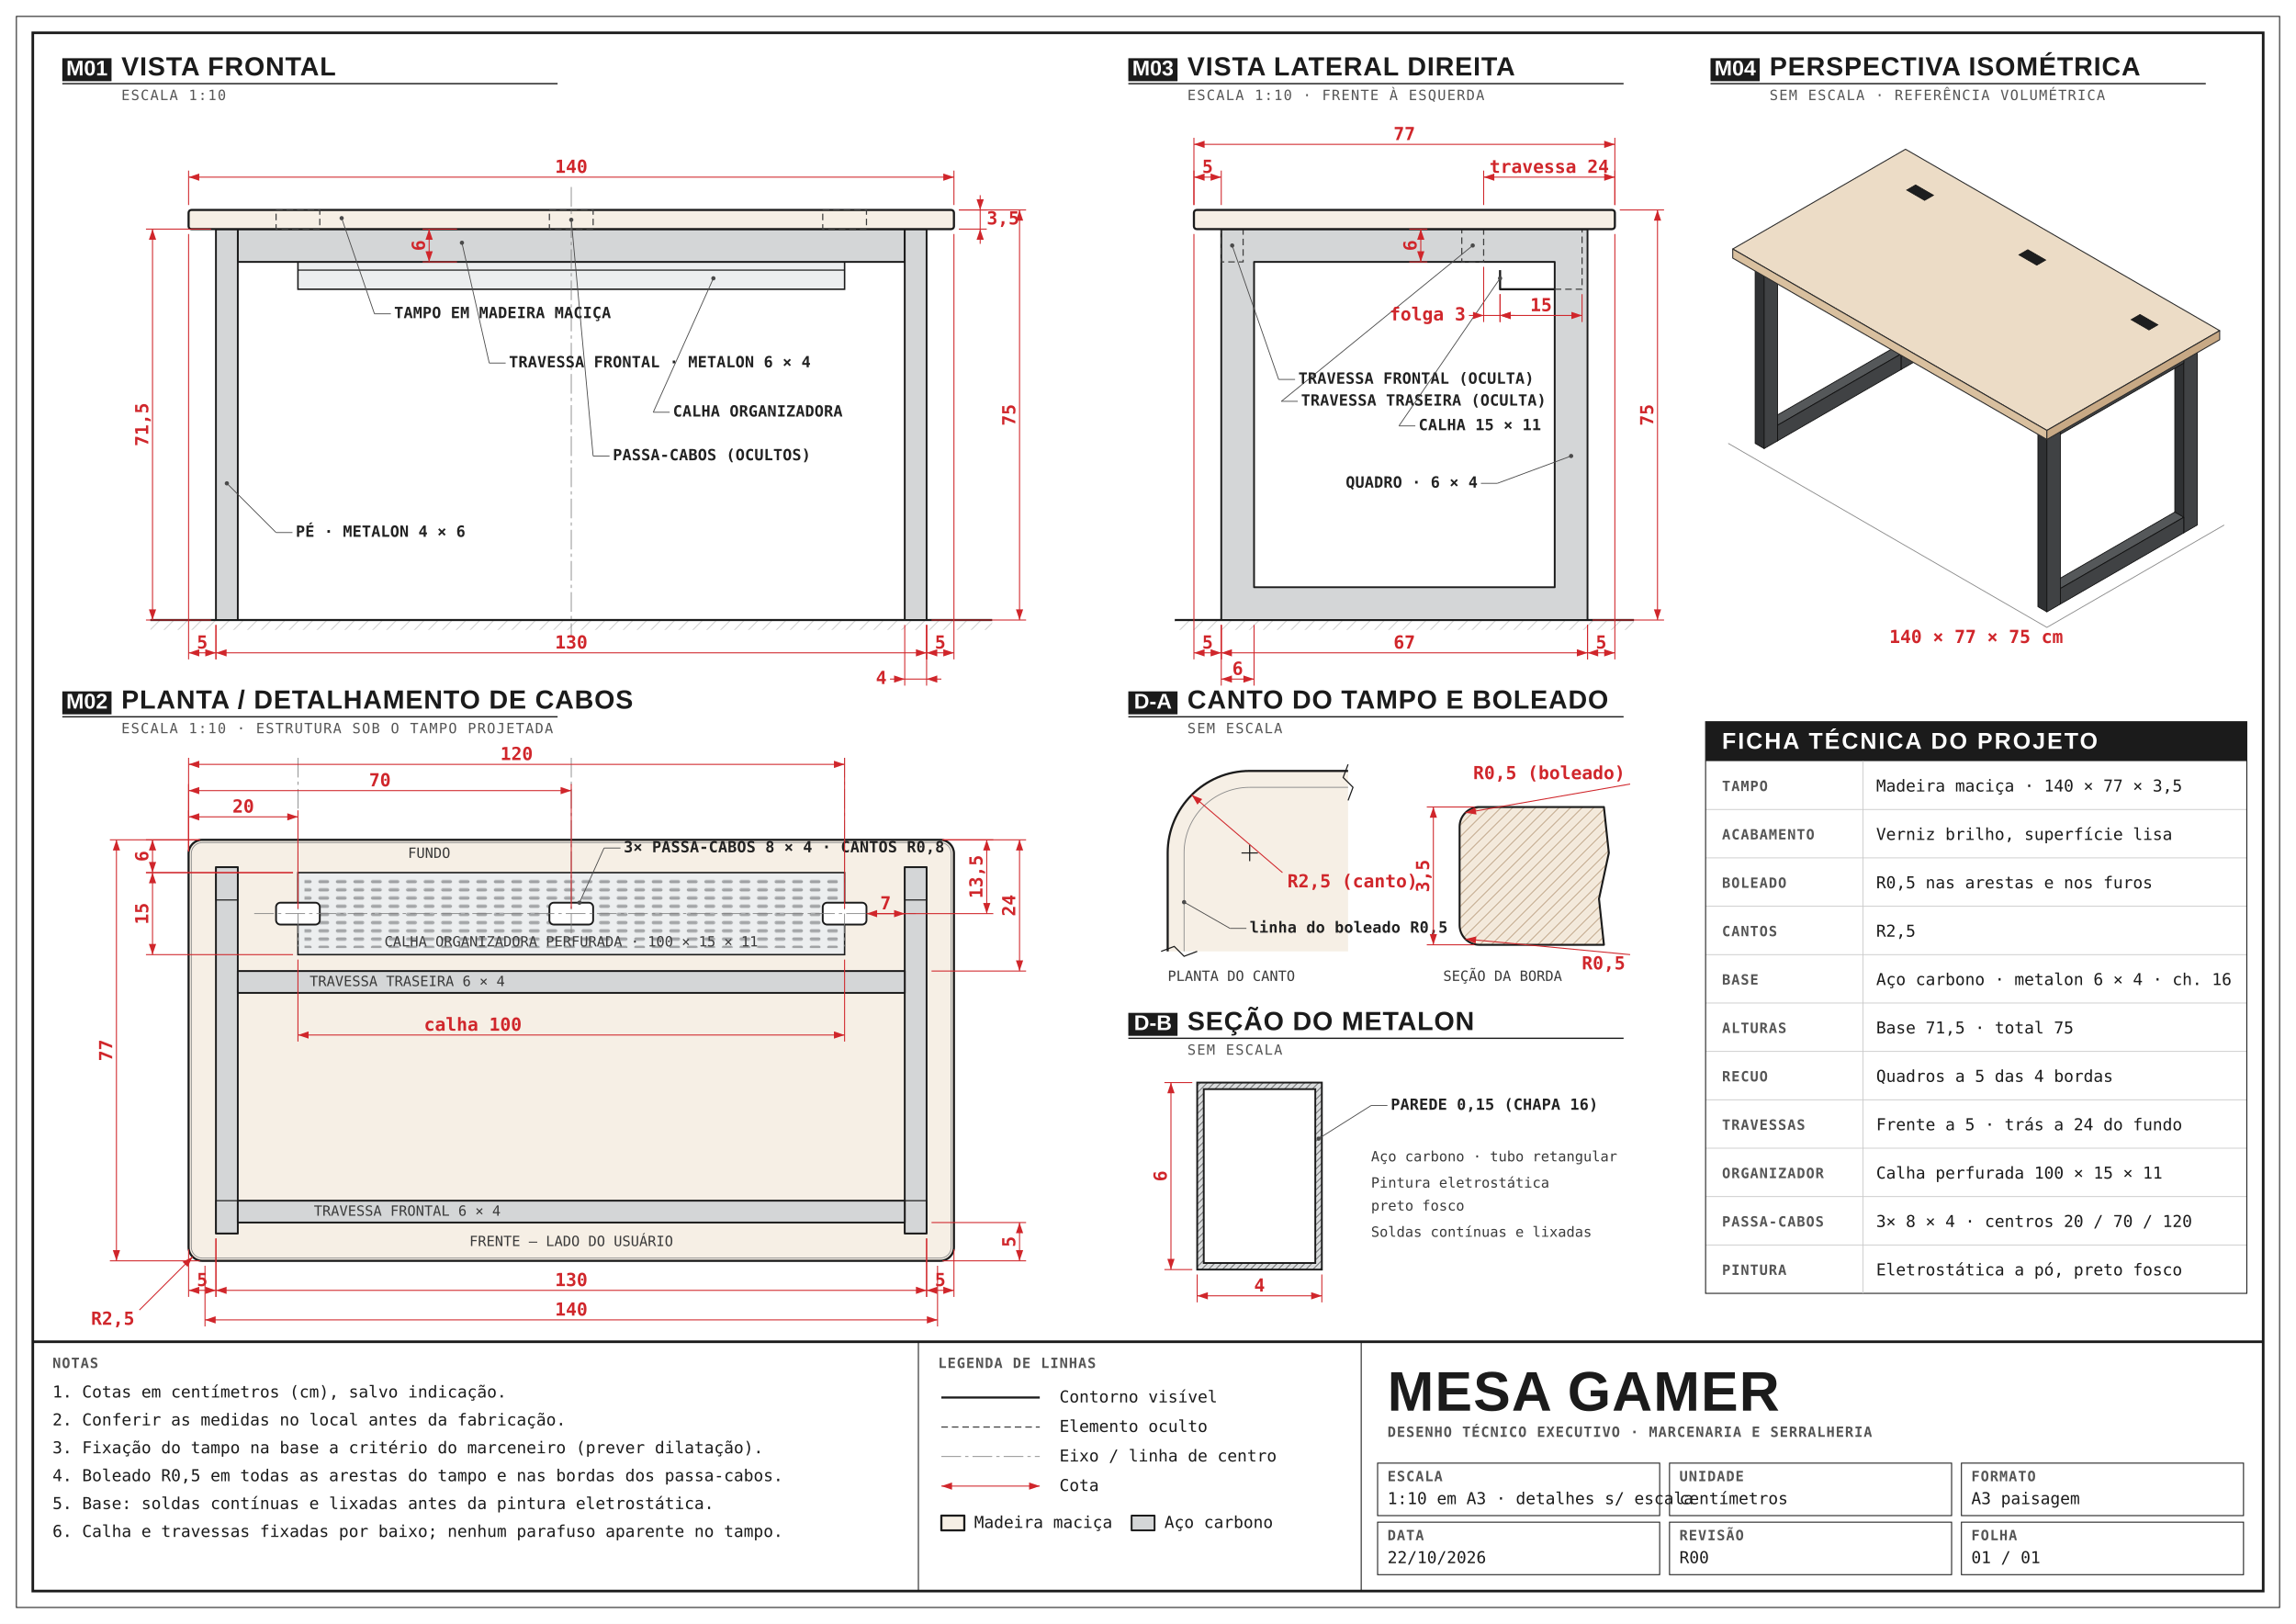
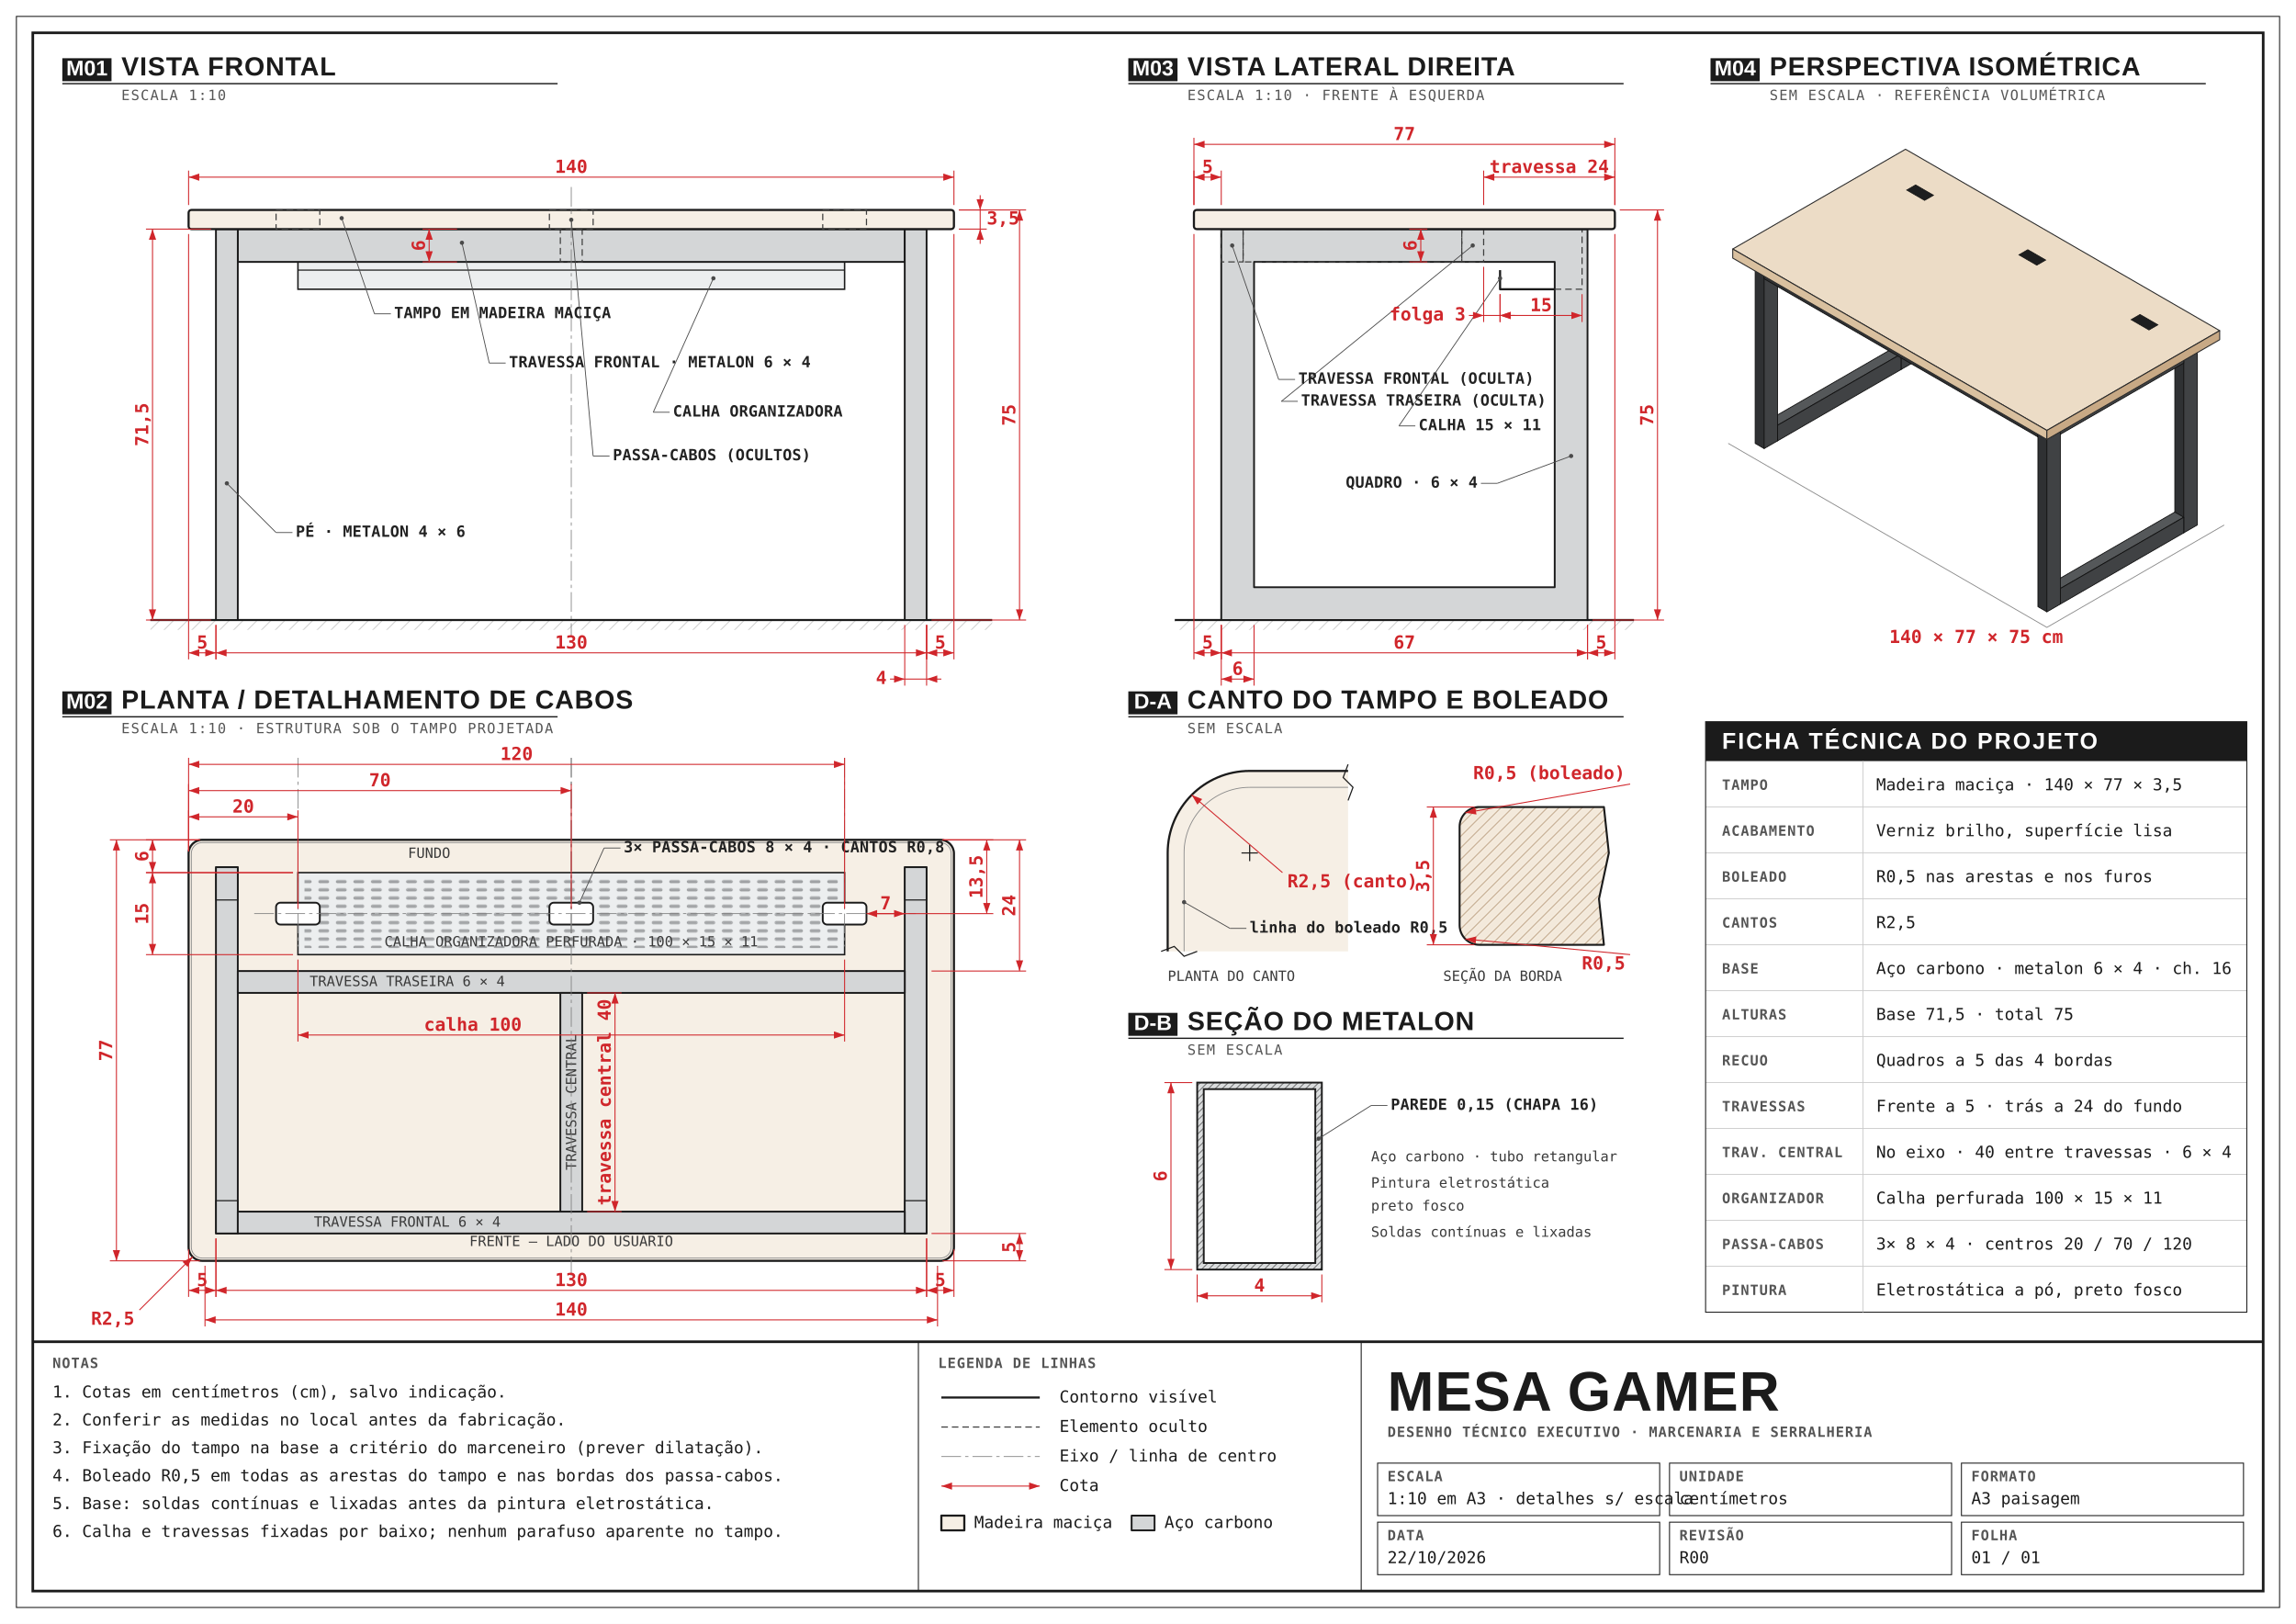
<svg xmlns="http://www.w3.org/2000/svg" viewBox="0 0 1400 990" width="1400" height="990" font-family="'JetBrains Mono',ui-monospace,Menlo,monospace">
  <defs>
    <marker id="ar" viewBox="0 0 10 10" refX="10" refY="5" markerWidth="6.5" markerHeight="6.5" markerUnits="userSpaceOnUse" orient="auto-start-reverse">
      <path d="M0,1.6 L10,5 L0,8.4 z" fill="#d0262b" />
    </marker>
    <pattern id="hw" patternUnits="userSpaceOnUse" width="5" height="5" patternTransform="rotate(45)">
      <rect width="5" height="5" fill="#f3e9db" />
      <line x1="0" y1="0" x2="0" y2="5" stroke="#9b7650" stroke-width=".6" />
    </pattern>
    <pattern id="hs" patternUnits="userSpaceOnUse" width="3" height="3" patternTransform="rotate(45)">
      <rect width="3" height="3" fill="#d9dbdc" />
      <line x1="0" y1="0" x2="0" y2="3" stroke="#222" stroke-width=".6" />
    </pattern>
    <pattern id="hg" patternUnits="userSpaceOnUse" width="6" height="6" patternTransform="rotate(45)">
      <line x1="0" y1="0" x2="0" y2="6" stroke="#9a9a9a" stroke-width=".5" />
    </pattern>
    <pattern id="perf" patternUnits="userSpaceOnUse" width="10.7" height="5">
      <rect x="1.5" y="1.6" width="6.6" height="1.8" rx=".9" fill="#9a9c9e" />
    </pattern>
    <style>
    .paper{fill:#fff}
    .frame{fill:none;stroke:#1b1b1b;stroke-width:1.6}
    .frame2{fill:none;stroke:#1b1b1b;stroke-width:.6}
    .o{fill:none;stroke:#1b1b1b;stroke-width:1.3;stroke-linejoin:round}
    .wood{fill:#f6efe5;stroke:#1b1b1b;stroke-width:1.3;stroke-linejoin:round}
    .woodh{fill:url(#hw);stroke:#1b1b1b;stroke-width:1.2;stroke-linejoin:round}
    .steel{fill:#d4d6d7;stroke:#1b1b1b;stroke-width:1.1;stroke-linejoin:round}
    .steelh{fill:url(#hs);stroke:#1b1b1b;stroke-width:1.1;fill-rule:evenodd}
    .tray{fill:#eceeef;stroke:#1b1b1b;stroke-width:.9}
    .perf{fill:url(#perf);stroke:none}
    .hole{fill:#fff;stroke:#1b1b1b;stroke-width:.8}
    .slot{fill:#fff;stroke:#1b1b1b;stroke-width:1.1}
    .thin{fill:none;stroke:#1b1b1b;stroke-width:.7}
    .faint{fill:none;stroke:#8a8a8a;stroke-width:.5}
    .hid{fill:none;stroke:#3d3d3d;stroke-width:.7;stroke-dasharray:4 2.4}
    .ax{fill:none;stroke:#7a7a7a;stroke-width:.45;stroke-dasharray:12 2.5 2 2.5}
    .d{fill:none;stroke:#d0262b;stroke-width:.6}
    .dt{fill:#d0262b;font-size:11px;font-weight:600}
    .ld{fill:none;stroke:#4a4a4a;stroke-width:.5}
    .ldot{fill:#4a4a4a}
    .lt{fill:#222;font-size:9.4px;font-weight:600;letter-spacing:.01em}
    .lts{fill:#3a3a3a;font-size:8.6px;font-weight:500}
    .gh{fill:url(#hg);stroke:none}
    .tl{stroke:#1b1b1b;stroke-width:.8}
    .vc{fill:#fff;font-family:'Barlow Condensed','Arial Narrow',Arial,sans-serif;font-size:13px;font-weight:600}
    .vcb{fill:#1b1b1b}
    .vt{fill:#1b1b1b;font-family:'Barlow Condensed','Arial Narrow',Arial,sans-serif;font-size:16px;font-weight:600;letter-spacing:.03em}
    .vs{fill:#555;font-size:8.6px;font-weight:500;letter-spacing:.08em}
    .th{fill:#1b1b1b}
    .tht{fill:#fff;font-family:'Barlow Condensed','Arial Narrow',Arial,sans-serif;font-size:14px;font-weight:600;letter-spacing:.08em}
    .tk{fill:#555;font-size:8.6px;font-weight:600;letter-spacing:.06em}
    .tv{fill:#1b1b1b;font-size:10px;font-weight:500}
    .big{fill:#1b1b1b;font-family:'Barlow Condensed','Arial Narrow',Arial,sans-serif;font-size:34px;font-weight:600;letter-spacing:.02em}
    .row{fill:none;stroke:#c9c9c9;stroke-width:.5}
    .isoW1{fill:#ecdcc6;stroke:#2a2a2a;stroke-width:.6;stroke-linejoin:round}
    .isoW2{fill:#d9c09f;stroke:#2a2a2a;stroke-width:.6;stroke-linejoin:round}
    .isoW3{fill:#c8a985;stroke:#2a2a2a;stroke-width:.6;stroke-linejoin:round}
    .isoS1{fill:#55585a;stroke:#111;stroke-width:.5;stroke-linejoin:round}
    .isoS2{fill:#2f3133;stroke:#111;stroke-width:.5;stroke-linejoin:round}
    .isoS3{fill:#404244;stroke:#111;stroke-width:.5;stroke-linejoin:round}
    .isoH{fill:#1d1e1f;stroke:#111;stroke-width:.4}
  </style>
  </defs>
  <rect x="0" y="0" width="1400" height="990" class="paper" />
  <rect x="10" y="10" width="1380" height="970" class="frame2" />
  <rect x="20" y="20" width="1360" height="950" class="frame" />
  <rect x="38" y="35.5" width="30" height="14" class="vcb" />
  <text x="53" y="46" class="vc" text-anchor="middle">M01</text>
  <text x="74" y="46" class="vt">VISTA FRONTAL</text>
  <line x1="38" y1="51" x2="340" y2="51" class="tl" />
  <text x="74" y="61" class="vs">ESCALA 1:10</text>
  <rect x="91.67" y="378" width="513.33" height="6" class="gh" />
  <line x1="91.67" y1="378" x2="605" y2="378" class="o" />
  <rect x="181.67" y="159.67" width="333.33" height="16.67" class="tray" />
  <line x1="181.67" y1="164.67" x2="515" y2="164.67" class="thin" />
  <line x1="181.67" y1="159.67" x2="181.67" y2="139.67" class="hid" />
  <line x1="515" y1="159.67" x2="515" y2="139.67" class="hid" />
  <rect x="145" y="139.67" width="406.67" height="20" class="steel" />
  <rect x="131.67" y="139.67" width="13.33" height="238.33" class="steel" />
  <rect x="551.67" y="139.67" width="13.33" height="238.33" class="steel" />
+   <rect x="341.67" y="139.67" width="13.33" height="20" class="hid" />
  <rect x="115" y="128" width="466.67" height="11.67" rx="1.67" class="wood" />
  <rect x="168.33" y="128" width="26.67" height="11.67" class="hid" />
  <rect x="335" y="128" width="26.67" height="11.67" class="hid" />
  <rect x="501.67" y="128" width="26.67" height="11.67" class="hid" />
  <line x1="348.33" y1="114" x2="348.33" y2="388" class="ax" />
  <circle cx="208.33" cy="133" r="1.3" class="ldot" />
  <line x1="208.33" y1="133" x2="228.33" y2="191.33" class="ld" />
  <line x1="228.33" y1="191.33" x2="238.33" y2="191.33" class="ld" />
  <text x="240.33" y="193.93" class="lt" text-anchor="start">TAMPO EM MADEIRA MACIÇA</text>
  <circle cx="281.67" cy="148" r="1.3" class="ldot" />
  <line x1="281.67" y1="148" x2="298.33" y2="221.33" class="ld" />
  <line x1="298.33" y1="221.33" x2="308.33" y2="221.33" class="ld" />
  <text x="310.33" y="223.93" class="lt" text-anchor="start">TRAVESSA FRONTAL · METALON 6 × 4</text>
  <circle cx="435" cy="169.67" r="1.3" class="ldot" />
  <line x1="435" y1="169.67" x2="398.33" y2="251.33" class="ld" />
  <line x1="398.33" y1="251.33" x2="408.33" y2="251.33" class="ld" />
  <text x="410.33" y="253.93" class="lt" text-anchor="start">CALHA ORGANIZADORA</text>
  <circle cx="348.33" cy="134" r="1.3" class="ldot" />
  <line x1="348.33" y1="134" x2="361.67" y2="278" class="ld" />
  <line x1="361.67" y1="278" x2="371.67" y2="278" class="ld" />
  <text x="373.67" y="280.6" class="lt" text-anchor="start">PASSA-CABOS (OCULTOS)</text>
  <circle cx="138.33" cy="294.67" r="1.3" class="ldot" />
  <line x1="138.33" y1="294.67" x2="168.33" y2="324.67" class="ld" />
  <line x1="168.33" y1="324.67" x2="178.33" y2="324.67" class="ld" />
  <text x="180.33" y="327.27" class="lt" text-anchor="start">PÉ · METALON 4 × 6</text>
  <line x1="115" y1="125" x2="115" y2="104" class="d" />
  <line x1="581.67" y1="125" x2="581.67" y2="104" class="d" />
  <line x1="115" y1="108" x2="581.67" y2="108" class="d" marker-start="url(#ar)" marker-end="url(#ar)" />
  <text x="348.33" y="105.4" class="dt" text-anchor="middle">140</text>
  <line x1="115" y1="142.67" x2="115" y2="402" class="d" />
  <line x1="131.67" y1="381" x2="131.67" y2="402" class="d" />
  <line x1="115" y1="398" x2="131.67" y2="398" class="d" marker-start="url(#ar)" marker-end="url(#ar)" />
  <text x="123.33" y="395.4" class="dt" text-anchor="middle">5</text>
  <line x1="131.67" y1="381" x2="131.67" y2="402" class="d" />
  <line x1="565" y1="381" x2="565" y2="402" class="d" />
  <line x1="131.67" y1="398" x2="565" y2="398" class="d" marker-start="url(#ar)" marker-end="url(#ar)" />
  <text x="348.33" y="395.4" class="dt" text-anchor="middle">130</text>
  <line x1="565" y1="381" x2="565" y2="402" class="d" />
  <line x1="581.67" y1="142.67" x2="581.67" y2="402" class="d" />
  <line x1="565" y1="398" x2="581.67" y2="398" class="d" marker-start="url(#ar)" marker-end="url(#ar)" />
  <text x="573.33" y="395.4" class="dt" text-anchor="middle">5</text>
  <line x1="551.67" y1="381" x2="551.67" y2="418" class="d" />
  <line x1="565" y1="381" x2="565" y2="418" class="d" />
  <line x1="551.67" y1="414" x2="565" y2="414" class="d" />
  <line x1="542.67" y1="414" x2="551.67" y2="414" class="d" marker-end="url(#ar)" />
  <line x1="574" y1="414" x2="565" y2="414" class="d" marker-end="url(#ar)" />
  <text x="540.67" y="417" class="dt" text-anchor="end">4</text>
  <line x1="584.67" y1="128" x2="601.67" y2="128" class="d" />
  <line x1="584.67" y1="139.67" x2="601.67" y2="139.67" class="d" />
  <line x1="597.67" y1="128" x2="597.67" y2="139.67" class="d" />
  <line x1="597.67" y1="119" x2="597.67" y2="128" class="d" marker-end="url(#ar)" />
  <line x1="597.67" y1="148.67" x2="597.67" y2="139.67" class="d" marker-end="url(#ar)" />
  <text x="601.67" y="136.83" class="dt" text-anchor="start">3,5</text>
  <line x1="584.67" y1="128" x2="625.67" y2="128" class="d" />
  <line x1="568" y1="378" x2="625.67" y2="378" class="d" />
  <line x1="621.67" y1="128" x2="621.67" y2="378" class="d" marker-start="url(#ar)" marker-end="url(#ar)" />
  <text x="619.07" y="253" class="dt" text-anchor="middle" transform="rotate(-90 619.07 253)">75</text>
  <line x1="128.67" y1="139.67" x2="89" y2="139.67" class="d" />
  <line x1="128.67" y1="378" x2="89" y2="378" class="d" />
  <line x1="93" y1="139.67" x2="93" y2="378" class="d" marker-start="url(#ar)" marker-end="url(#ar)" />
  <text x="90.4" y="258.83" class="dt" text-anchor="middle" transform="rotate(-90 90.4 258.83)">71,5</text>
  <line x1="278.67" y1="139.67" x2="257.67" y2="139.67" class="d" />
  <line x1="278.67" y1="159.67" x2="257.67" y2="159.67" class="d" />
  <line x1="261.67" y1="139.67" x2="261.67" y2="159.67" class="d" marker-start="url(#ar)" marker-end="url(#ar)" />
  <text x="259.07" y="149.67" class="dt" text-anchor="middle" transform="rotate(-90 259.07 149.67)">6</text>
  <rect x="688" y="35.5" width="30" height="14" class="vcb" />
  <text x="703" y="46" class="vc" text-anchor="middle">M03</text>
  <text x="724" y="46" class="vt">VISTA LATERAL DIREITA</text>
  <line x1="688" y1="51" x2="990" y2="51" class="tl" />
  <text x="724" y="61" class="vs">ESCALA 1:10 · FRENTE À ESQUERDA</text>
  <rect x="716.33" y="378" width="280" height="6" class="gh" />
  <line x1="716.33" y1="378" x2="996.33" y2="378" class="o" />
  <path d="M948 176.33 L914.67 176.33 L914.67 164.67" class="o" />
  <path d="M744.67 139.67 H968 V378 H744.67 Z M764.67 159.67 H948 V358 H764.67 Z" class="steel" fill-rule="evenodd" />
  <rect x="744.67" y="139.67" width="13.33" height="20" class="hid" />
  <rect x="891.33" y="139.67" width="13.33" height="20" class="hid" />
+   <rect x="758" y="139.67" width="133.33" height="20" class="hid" />
  <path d="M948 176.33 L964.67 176.33 L964.67 139.67" class="hid" />
  <rect x="728" y="128" width="256.67" height="11.67" rx="1.67" class="wood" />
  <circle cx="898" cy="149.67" r="1.3" class="ldot" />
  <line x1="898" y1="149.67" x2="781.33" y2="244.67" class="ld" />
  <line x1="781.33" y1="244.67" x2="791.33" y2="244.67" class="ld" />
  <text x="793.33" y="247.27" class="lt" text-anchor="start">TRAVESSA TRASEIRA (OCULTA)</text>
  <circle cx="751.33" cy="149.67" r="1.3" class="ldot" />
  <line x1="751.33" y1="149.67" x2="779.67" y2="231.33" class="ld" />
  <line x1="779.67" y1="231.33" x2="789.67" y2="231.33" class="ld" />
  <text x="791.67" y="233.93" class="lt" text-anchor="start">TRAVESSA FRONTAL (OCULTA)</text>
  <circle cx="914.67" cy="169.67" r="1.3" class="ldot" />
  <line x1="914.67" y1="169.67" x2="853" y2="259.67" class="ld" />
  <line x1="853" y1="259.67" x2="863" y2="259.67" class="ld" />
  <text x="865" y="262.27" class="lt" text-anchor="start">CALHA 15 × 11</text>
  <circle cx="958" cy="278" r="1.3" class="ldot" />
  <line x1="958" y1="278" x2="913" y2="294.67" class="ld" />
  <line x1="913" y1="294.67" x2="903" y2="294.67" class="ld" />
  <text x="901" y="297.27" class="lt" text-anchor="end">QUADRO · 6 × 4</text>
  <line x1="728" y1="125" x2="728" y2="84" class="d" />
  <line x1="984.67" y1="125" x2="984.67" y2="84" class="d" />
  <line x1="728" y1="88" x2="984.67" y2="88" class="d" marker-start="url(#ar)" marker-end="url(#ar)" />
  <text x="856.33" y="85.4" class="dt" text-anchor="middle">77</text>
  <line x1="728" y1="125" x2="728" y2="104" class="d" />
  <line x1="744.67" y1="125" x2="744.67" y2="104" class="d" />
  <line x1="728" y1="108" x2="744.67" y2="108" class="d" marker-start="url(#ar)" marker-end="url(#ar)" />
  <text x="736.33" y="105.4" class="dt" text-anchor="middle">5</text>
  <line x1="904.67" y1="125" x2="904.67" y2="104" class="d" />
  <line x1="984.67" y1="125" x2="984.67" y2="104" class="d" />
  <line x1="904.67" y1="108" x2="984.67" y2="108" class="d" marker-start="url(#ar)" marker-end="url(#ar)" />
  <text x="944.67" y="105.4" class="dt" text-anchor="middle">travessa 24</text>
  <line x1="728" y1="142.67" x2="728" y2="402" class="d" />
  <line x1="744.67" y1="381" x2="744.67" y2="402" class="d" />
  <line x1="728" y1="398" x2="744.67" y2="398" class="d" marker-start="url(#ar)" marker-end="url(#ar)" />
  <text x="736.33" y="395.4" class="dt" text-anchor="middle">5</text>
  <line x1="744.67" y1="381" x2="744.67" y2="402" class="d" />
  <line x1="968" y1="381" x2="968" y2="402" class="d" />
  <line x1="744.67" y1="398" x2="968" y2="398" class="d" marker-start="url(#ar)" marker-end="url(#ar)" />
  <text x="856.33" y="395.4" class="dt" text-anchor="middle">67</text>
  <line x1="968" y1="381" x2="968" y2="402" class="d" />
  <line x1="984.67" y1="142.67" x2="984.67" y2="402" class="d" />
  <line x1="968" y1="398" x2="984.67" y2="398" class="d" marker-start="url(#ar)" marker-end="url(#ar)" />
  <text x="976.33" y="395.4" class="dt" text-anchor="middle">5</text>
  <line x1="744.67" y1="381" x2="744.67" y2="418" class="d" />
  <line x1="764.67" y1="381" x2="764.67" y2="418" class="d" />
  <line x1="744.67" y1="414" x2="764.67" y2="414" class="d" marker-start="url(#ar)" marker-end="url(#ar)" />
  <text x="754.67" y="411.4" class="dt" text-anchor="middle">6</text>
  <line x1="987.67" y1="128" x2="1014.67" y2="128" class="d" />
  <line x1="971" y1="378" x2="1014.67" y2="378" class="d" />
  <line x1="1010.67" y1="128" x2="1010.67" y2="378" class="d" marker-start="url(#ar)" marker-end="url(#ar)" />
  <text x="1008.07" y="253" class="dt" text-anchor="middle" transform="rotate(-90 1008.07 253)">75</text>
  <line x1="859.33" y1="139.67" x2="870.33" y2="139.67" class="d" />
  <line x1="859.33" y1="159.67" x2="870.33" y2="159.67" class="d" />
  <line x1="866.33" y1="139.67" x2="866.33" y2="159.67" class="d" marker-start="url(#ar)" marker-end="url(#ar)" />
  <text x="863.73" y="149.67" class="dt" text-anchor="middle" transform="rotate(-90 863.73 149.67)">6</text>
  <line x1="904.67" y1="162.67" x2="904.67" y2="196.33" class="d" />
  <line x1="914.67" y1="179.33" x2="914.67" y2="196.33" class="d" />
  <line x1="904.67" y1="192.33" x2="914.67" y2="192.33" class="d" />
  <line x1="895.67" y1="192.33" x2="904.67" y2="192.33" class="d" marker-end="url(#ar)" />
  <line x1="923.67" y1="192.33" x2="914.67" y2="192.33" class="d" marker-end="url(#ar)" />
  <text x="893.67" y="195.33" class="dt" text-anchor="end">folga 3</text>
  <line x1="914.67" y1="179.33" x2="914.67" y2="196.33" class="d" />
  <line x1="964.67" y1="179.33" x2="964.67" y2="196.33" class="d" />
  <line x1="914.67" y1="192.33" x2="964.67" y2="192.33" class="d" marker-start="url(#ar)" marker-end="url(#ar)" />
  <text x="939.67" y="189.73" class="dt" text-anchor="middle">15</text>
  <rect x="38" y="421.5" width="30" height="14" class="vcb" />
  <text x="53" y="432" class="vc" text-anchor="middle">M02</text>
  <text x="74" y="432" class="vt">PLANTA / DETALHAMENTO DE CABOS</text>
  <line x1="38" y1="437" x2="340" y2="437" class="tl" />
  <text x="74" y="447" class="vs">ESCALA 1:10 · ESTRUTURA SOB O TAMPO PROJETADA</text>
  <rect x="115" y="512" width="466.67" height="256.67" rx="8.33" class="wood" />
  <rect x="116.67" y="513.67" width="463.33" height="253.33" rx="6.67" class="faint" />
  <rect x="131.67" y="528.67" width="13.33" height="223.33" class="steel" />
  <rect x="131.67" y="528.67" width="13.33" height="20" class="thin" />
  <rect x="131.67" y="732" width="13.33" height="20" class="thin" />
  <rect x="551.67" y="528.67" width="13.33" height="223.33" class="steel" />
  <rect x="551.67" y="528.67" width="13.33" height="20" class="thin" />
  <rect x="551.67" y="732" width="13.33" height="20" class="thin" />
-   <rect x="145" y="732" width="406.67" height="13.33" class="steel" />
+   <rect x="145" y="738.67" width="406.67" height="13.33" class="steel" />
  <rect x="145" y="592" width="406.67" height="13.33" class="steel" />
-   <text x="248.33" y="741.17" class="lts" text-anchor="middle">TRAVESSA FRONTAL 6 × 4</text>
+   <rect x="341.67" y="605.33" width="13.33" height="133.33" class="steel" />
+   <text x="351.33" y="672" class="lts" text-anchor="middle" transform="rotate(-90 351.33 672)">TRAVESSA CENTRAL</text>
+   <text x="248.33" y="747.83" class="lts" text-anchor="middle">TRAVESSA FRONTAL 6 × 4</text>
  <text x="248.33" y="601.17" class="lts" text-anchor="middle">TRAVESSA TRASEIRA 6 × 4</text>
  <rect x="181.67" y="532" width="333.33" height="50" class="tray" />
  <rect x="185.67" y="536" width="325.33" height="42" class="perf" />
  <rect x="168.33" y="550.33" width="26.67" height="13.33" rx="2.67" class="slot" />
  <line x1="181.67" y1="462" x2="181.67" y2="577" class="ax" />
  <rect x="335" y="550.33" width="26.67" height="13.33" rx="2.67" class="slot" />
  <line x1="348.33" y1="462" x2="348.33" y2="577" class="ax" />
  <rect x="501.67" y="550.33" width="26.67" height="13.33" rx="2.67" class="slot" />
  <line x1="515" y1="462" x2="515" y2="577" class="ax" />
  <line x1="155" y1="557" x2="558.33" y2="557" class="ax" />
+   <line x1="348.33" y1="462" x2="348.33" y2="778.67" class="ax" />
+   <line x1="358" y1="605.33" x2="379" y2="605.33" class="d" />
+   <line x1="358" y1="738.67" x2="379" y2="738.67" class="d" />
+   <line x1="375" y1="605.33" x2="375" y2="738.67" class="d" marker-start="url(#ar)" marker-end="url(#ar)" />
+   <text x="372.4" y="672" class="dt" text-anchor="middle" transform="rotate(-90 372.4 672)">travessa central 40</text>
  <text x="348.33" y="577" class="lts" text-anchor="middle">CALHA ORGANIZADORA PERFURADA · 100 × 15 × 11</text>
  <text x="348.33" y="759.67" class="lts" text-anchor="middle">FRENTE — LADO DO USUÁRIO</text>
  <text x="261.67" y="523" class="lts" text-anchor="middle">FUNDO</text>
  <circle cx="353.33" cy="550.33" r="1.3" class="ldot" />
  <line x1="353.33" y1="550.33" x2="368.33" y2="517" class="ld" />
  <line x1="368.33" y1="517" x2="378.33" y2="517" class="ld" />
  <text x="380.33" y="519.6" class="lt" text-anchor="start">3× PASSA-CABOS 8 × 4 · CANTOS R0,8</text>
  <line x1="115" y1="519" x2="115" y2="494" class="d" />
  <line x1="181.67" y1="554" x2="181.67" y2="494" class="d" />
  <line x1="115" y1="498" x2="181.67" y2="498" class="d" marker-start="url(#ar)" marker-end="url(#ar)" />
  <text x="148.33" y="495.4" class="dt" text-anchor="middle">20</text>
  <line x1="115" y1="519" x2="115" y2="478" class="d" />
  <line x1="348.33" y1="554" x2="348.33" y2="478" class="d" />
  <line x1="115" y1="482" x2="348.33" y2="482" class="d" marker-start="url(#ar)" marker-end="url(#ar)" />
  <text x="231.67" y="479.4" class="dt" text-anchor="middle">70</text>
  <line x1="115" y1="519" x2="115" y2="462" class="d" />
  <line x1="515" y1="554" x2="515" y2="462" class="d" />
  <line x1="115" y1="466" x2="515" y2="466" class="d" marker-start="url(#ar)" marker-end="url(#ar)" />
  <text x="315" y="463.4" class="dt" text-anchor="middle">120</text>
  <line x1="122" y1="512" x2="67" y2="512" class="d" />
  <line x1="122" y1="768.67" x2="67" y2="768.67" class="d" />
  <line x1="71" y1="512" x2="71" y2="768.67" class="d" marker-start="url(#ar)" marker-end="url(#ar)" />
  <text x="68.4" y="640.33" class="dt" text-anchor="middle" transform="rotate(-90 68.4 640.33)">77</text>
  <line x1="122" y1="512" x2="89" y2="512" class="d" />
  <line x1="178.67" y1="532" x2="89" y2="532" class="d" />
  <line x1="93" y1="512" x2="93" y2="532" class="d" marker-start="url(#ar)" marker-end="url(#ar)" />
  <text x="90.4" y="522" class="dt" text-anchor="middle" transform="rotate(-90 90.4 522)">6</text>
  <line x1="178.67" y1="532" x2="89" y2="532" class="d" />
  <line x1="178.67" y1="582" x2="89" y2="582" class="d" />
  <line x1="93" y1="532" x2="93" y2="582" class="d" marker-start="url(#ar)" marker-end="url(#ar)" />
  <text x="90.4" y="557" class="dt" text-anchor="middle" transform="rotate(-90 90.4 557)">15</text>
  <line x1="574.67" y1="512" x2="605.67" y2="512" class="d" />
  <line x1="531.33" y1="557" x2="605.67" y2="557" class="d" />
  <line x1="601.67" y1="512" x2="601.67" y2="557" class="d" marker-start="url(#ar)" marker-end="url(#ar)" />
  <text x="599.07" y="534.5" class="dt" text-anchor="middle" transform="rotate(-90 599.07 534.5)">13,5</text>
  <line x1="574.67" y1="512" x2="625.67" y2="512" class="d" />
  <line x1="568" y1="592" x2="625.67" y2="592" class="d" />
  <line x1="621.67" y1="512" x2="621.67" y2="592" class="d" marker-start="url(#ar)" marker-end="url(#ar)" />
  <text x="619.07" y="552" class="dt" text-anchor="middle" transform="rotate(-90 619.07 552)">24</text>
-   <line x1="568" y1="745.33" x2="625.67" y2="745.33" class="d" />
+   <line x1="568" y1="752" x2="625.67" y2="752" class="d" />
  <line x1="574.67" y1="768.67" x2="625.67" y2="768.67" class="d" />
-   <line x1="621.67" y1="745.33" x2="621.67" y2="768.67" class="d" marker-start="url(#ar)" marker-end="url(#ar)" />
-   <text x="619.07" y="757" class="dt" text-anchor="middle" transform="rotate(-90 619.07 757)">5</text>
+   <line x1="621.67" y1="752" x2="621.67" y2="768.67" class="d" marker-start="url(#ar)" marker-end="url(#ar)" />
+   <text x="619.07" y="760.33" class="dt" text-anchor="middle" transform="rotate(-90 619.07 760.33)">5</text>
  <line x1="181.67" y1="585" x2="181.67" y2="635" class="d" />
  <line x1="515" y1="585" x2="515" y2="635" class="d" />
  <line x1="181.67" y1="631" x2="515" y2="631" class="d" marker-start="url(#ar)" marker-end="url(#ar)" />
  <text x="288.33" y="628.4" class="dt" text-anchor="middle">calha 100</text>
  <line x1="528.33" y1="557" x2="551.67" y2="557" class="d" marker-start="url(#ar)" marker-end="url(#ar)" />
  <text x="540" y="554.4" class="dt" text-anchor="middle">7</text>
  <line x1="115" y1="761.67" x2="115" y2="790.67" class="d" />
  <line x1="131.67" y1="755" x2="131.67" y2="790.67" class="d" />
  <line x1="115" y1="786.67" x2="131.67" y2="786.67" class="d" marker-start="url(#ar)" marker-end="url(#ar)" />
  <text x="123.33" y="784.07" class="dt" text-anchor="middle">5</text>
  <line x1="131.67" y1="755" x2="131.67" y2="790.67" class="d" />
  <line x1="565" y1="755" x2="565" y2="790.67" class="d" />
  <line x1="131.67" y1="786.67" x2="565" y2="786.67" class="d" marker-start="url(#ar)" marker-end="url(#ar)" />
  <text x="348.33" y="784.07" class="dt" text-anchor="middle">130</text>
  <line x1="565" y1="755" x2="565" y2="790.67" class="d" />
  <line x1="581.67" y1="761.67" x2="581.67" y2="790.67" class="d" />
  <line x1="565" y1="786.67" x2="581.67" y2="786.67" class="d" marker-start="url(#ar)" marker-end="url(#ar)" />
  <text x="573.33" y="784.07" class="dt" text-anchor="middle">5</text>
  <line x1="125" y1="771.67" x2="125" y2="808.67" class="d" />
  <line x1="571.67" y1="771.67" x2="571.67" y2="808.67" class="d" />
  <line x1="125" y1="804.67" x2="571.67" y2="804.67" class="d" marker-start="url(#ar)" marker-end="url(#ar)" />
  <text x="348.33" y="802.07" class="dt" text-anchor="middle">140</text>
  <line x1="85" y1="798.67" x2="117.44" y2="766.23" class="d" marker-end="url(#ar)" />
  <text x="82" y="807.67" class="dt" text-anchor="end">R2,5</text>
  <rect x="688" y="421.5" width="30" height="14" class="vcb" />
  <text x="703" y="432" class="vc" text-anchor="middle">D-A</text>
  <text x="724" y="432" class="vt">CANTO DO TAMPO E BOLEADO</text>
  <line x1="688" y1="437" x2="990" y2="437" class="tl" />
  <text x="724" y="447" class="vs">SEM ESCALA</text>
  <path d="M712 580 V520 A50 50 0 0 1 762 470 H822 V580 Z" fill="#f6efe5" stroke="none" />
  <path d="M712 580 V520 A50 50 0 0 1 762 470 H822" class="o" />
  <path d="M722 580 V520 A40 40 0 0 1 762 480 H822" class="faint" />
  <path d="M822 466 l-3 8 l6 6 l-3 8 M708 580 l8 -3 l6 6 l8 -3" class="thin" />
  <line x1="757" y1="520" x2="767" y2="520" class="thin" />
  <line x1="762" y1="515" x2="762" y2="525" class="thin" />
  <line x1="782" y1="532" x2="726.64" y2="484.64" class="d" marker-end="url(#ar)" />
  <text x="785" y="541" class="dt" text-anchor="start">R2,5 (canto)</text>
  <circle cx="722" cy="550" r="1.3" class="ldot" />
  <line x1="722" y1="550" x2="750" y2="566" class="ld" />
  <line x1="750" y1="566" x2="760" y2="566" class="ld" />
  <text x="762" y="568.6" class="lt" text-anchor="start">linha do boleado R0,5</text>
  <text x="712" y="598" class="lts">PLANTA DO CANTO</text>
  <path d="M978 492 H902 A12 12 0 0 0 890 504 V564 A12 12 0 0 0 902 576 H978 l-3 -28 l6 -28 l-3 -28 Z" class="woodh" />
  <line x1="899" y1="492" x2="870" y2="492" class="d" />
  <line x1="899" y1="576" x2="870" y2="576" class="d" />
  <line x1="874" y1="492" x2="874" y2="576" class="d" marker-start="url(#ar)" marker-end="url(#ar)" />
  <text x="871.4" y="534" class="dt" text-anchor="middle" transform="rotate(-90 871.4 534)">3,5</text>
  <line x1="994" y1="478" x2="893.51" y2="495.51" class="d" marker-end="url(#ar)" />
  <text x="991" y="475" class="dt" text-anchor="end">R0,5 (boleado)</text>
  <line x1="994" y1="582" x2="893.51" y2="572.49" class="d" marker-end="url(#ar)" />
  <text x="991" y="591" class="dt" text-anchor="end">R0,5</text>
  <text x="880" y="598" class="lts">SEÇÃO DA BORDA</text>
  <rect x="688" y="617.5" width="30" height="14" class="vcb" />
  <text x="703" y="628" class="vc" text-anchor="middle">D-B</text>
  <text x="724" y="628" class="vt">SEÇÃO DO METALON</text>
  <line x1="688" y1="633" x2="990" y2="633" class="tl" />
  <text x="724" y="643" class="vs">SEM ESCALA</text>
  <path d="M730 660 h76 v114 h-76 Z M734 664 h68 v106 h-68 Z" class="steelh" />
  <line x1="727" y1="660" x2="710" y2="660" class="d" />
  <line x1="727" y1="774" x2="710" y2="774" class="d" />
  <line x1="714" y1="660" x2="714" y2="774" class="d" marker-start="url(#ar)" marker-end="url(#ar)" />
  <text x="711.4" y="717" class="dt" text-anchor="middle" transform="rotate(-90 711.4 717)">6</text>
  <line x1="730" y1="777" x2="730" y2="794" class="d" />
  <line x1="806" y1="777" x2="806" y2="794" class="d" />
  <line x1="730" y1="790" x2="806" y2="790" class="d" marker-start="url(#ar)" marker-end="url(#ar)" />
  <text x="768" y="787.4" class="dt" text-anchor="middle">4</text>
  <circle cx="804" cy="694.2" r="1.3" class="ldot" />
  <line x1="804" y1="694.2" x2="836" y2="674" class="ld" />
  <line x1="836" y1="674" x2="846" y2="674" class="ld" />
  <text x="848" y="676.6" class="lt" text-anchor="start">PAREDE 0,15 (CHAPA 16)</text>
  <text x="836" y="708" class="lts">Aço carbono · tubo retangular</text>
  <text x="836" y="724" class="lts">Pintura eletrostática</text>
  <text x="836" y="738" class="lts">preto fosco</text>
  <text x="836" y="754" class="lts">Soldas contínuas e lixadas</text>
  <rect x="1040" y="440" width="330" height="24" class="th" />
  <text x="1050" y="456.5" class="tht">FICHA TÉCNICA DO PROJETO</text>
-   <line x1="1040" y1="493.5" x2="1370" y2="493.5" class="row" />
-   <text x="1050" y="482.25" class="tk">TAMPO</text>
-   <text x="1144" y="482.55" class="tv">Madeira maciça · 140 × 77 × 3,5</text>
-   <line x1="1040" y1="523" x2="1370" y2="523" class="row" />
-   <text x="1050" y="511.75" class="tk">ACABAMENTO</text>
-   <text x="1144" y="512.05" class="tv">Verniz brilho, superfície lisa</text>
-   <line x1="1040" y1="552.5" x2="1370" y2="552.5" class="row" />
-   <text x="1050" y="541.25" class="tk">BOLEADO</text>
-   <text x="1144" y="541.55" class="tv">R0,5 nas arestas e nos furos</text>
-   <line x1="1040" y1="582" x2="1370" y2="582" class="row" />
-   <text x="1050" y="570.75" class="tk">CANTOS</text>
-   <text x="1144" y="571.05" class="tv">R2,5</text>
-   <line x1="1040" y1="611.5" x2="1370" y2="611.5" class="row" />
-   <text x="1050" y="600.25" class="tk">BASE</text>
-   <text x="1144" y="600.55" class="tv">Aço carbono · metalon 6 × 4 · ch. 16</text>
-   <line x1="1040" y1="641" x2="1370" y2="641" class="row" />
-   <text x="1050" y="629.75" class="tk">ALTURAS</text>
-   <text x="1144" y="630.05" class="tv">Base 71,5 · total 75</text>
-   <line x1="1040" y1="670.5" x2="1370" y2="670.5" class="row" />
-   <text x="1050" y="659.25" class="tk">RECUO</text>
-   <text x="1144" y="659.55" class="tv">Quadros a 5 das 4 bordas</text>
-   <line x1="1040" y1="700" x2="1370" y2="700" class="row" />
-   <text x="1050" y="688.75" class="tk">TRAVESSAS</text>
-   <text x="1144" y="689.05" class="tv">Frente a 5 · trás a 24 do fundo</text>
-   <line x1="1040" y1="729.5" x2="1370" y2="729.5" class="row" />
-   <text x="1050" y="718.25" class="tk">ORGANIZADOR</text>
-   <text x="1144" y="718.55" class="tv">Calha perfurada 100 × 15 × 11</text>
-   <line x1="1040" y1="759" x2="1370" y2="759" class="row" />
-   <text x="1050" y="747.75" class="tk">PASSA-CABOS</text>
-   <text x="1144" y="748.05" class="tv">3× 8 × 4 · centros 20 / 70 / 120</text>
-   <text x="1050" y="777.25" class="tk">PINTURA</text>
-   <text x="1144" y="777.55" class="tv">Eletrostática a pó, preto fosco</text>
-   <rect x="1040" y="440" width="330" height="348.5" class="frame2" />
-   <line x1="1136" y1="464" x2="1136" y2="788.5" class="row" />
+   <line x1="1040" y1="492" x2="1370" y2="492" class="row" />
+   <text x="1050" y="481.5" class="tk">TAMPO</text>
+   <text x="1144" y="481.8" class="tv">Madeira maciça · 140 × 77 × 3,5</text>
+   <line x1="1040" y1="520" x2="1370" y2="520" class="row" />
+   <text x="1050" y="509.5" class="tk">ACABAMENTO</text>
+   <text x="1144" y="509.8" class="tv">Verniz brilho, superfície lisa</text>
+   <line x1="1040" y1="548" x2="1370" y2="548" class="row" />
+   <text x="1050" y="537.5" class="tk">BOLEADO</text>
+   <text x="1144" y="537.8" class="tv">R0,5 nas arestas e nos furos</text>
+   <line x1="1040" y1="576" x2="1370" y2="576" class="row" />
+   <text x="1050" y="565.5" class="tk">CANTOS</text>
+   <text x="1144" y="565.8" class="tv">R2,5</text>
+   <line x1="1040" y1="604" x2="1370" y2="604" class="row" />
+   <text x="1050" y="593.5" class="tk">BASE</text>
+   <text x="1144" y="593.8" class="tv">Aço carbono · metalon 6 × 4 · ch. 16</text>
+   <line x1="1040" y1="632" x2="1370" y2="632" class="row" />
+   <text x="1050" y="621.5" class="tk">ALTURAS</text>
+   <text x="1144" y="621.8" class="tv">Base 71,5 · total 75</text>
+   <line x1="1040" y1="660" x2="1370" y2="660" class="row" />
+   <text x="1050" y="649.5" class="tk">RECUO</text>
+   <text x="1144" y="649.8" class="tv">Quadros a 5 das 4 bordas</text>
+   <line x1="1040" y1="688" x2="1370" y2="688" class="row" />
+   <text x="1050" y="677.5" class="tk">TRAVESSAS</text>
+   <text x="1144" y="677.8" class="tv">Frente a 5 · trás a 24 do fundo</text>
+   <line x1="1040" y1="716" x2="1370" y2="716" class="row" />
+   <text x="1050" y="705.5" class="tk">TRAV. CENTRAL</text>
+   <text x="1144" y="705.8" class="tv">No eixo · 40 entre travessas · 6 × 4</text>
+   <line x1="1040" y1="744" x2="1370" y2="744" class="row" />
+   <text x="1050" y="733.5" class="tk">ORGANIZADOR</text>
+   <text x="1144" y="733.8" class="tv">Calha perfurada 100 × 15 × 11</text>
+   <line x1="1040" y1="772" x2="1370" y2="772" class="row" />
+   <text x="1050" y="761.5" class="tk">PASSA-CABOS</text>
+   <text x="1144" y="761.8" class="tv">3× 8 × 4 · centros 20 / 70 / 120</text>
+   <text x="1050" y="789.5" class="tk">PINTURA</text>
+   <text x="1144" y="789.8" class="tv">Eletrostática a pó, preto fosco</text>
+   <rect x="1040" y="440" width="330" height="360" class="frame2" />
+   <line x1="1136" y1="464" x2="1136" y2="800" class="row" />
  <rect x="1043" y="35.5" width="30" height="14" class="vcb" />
  <text x="1058" y="46" class="vc" text-anchor="middle">M04</text>
  <text x="1079" y="46" class="vt">PERSPECTIVA ISOMÉTRICA</text>
  <line x1="1043" y1="51" x2="1345" y2="51" class="tl" />
  <text x="1079" y="61" class="vs">SEM ESCALA · REFERÊNCIA VOLUMÉTRICA</text>
  <polygon points="1161.9,104.41 1167.37,107.57 1159.16,112.31 1153.69,109.15" class="isoS1" />
  <polygon points="1153.69,222.13 1159.16,225.28 1159.16,112.31 1153.69,109.15" class="isoS2" />
  <polygon points="1167.37,220.54 1159.16,225.28 1159.16,112.31 1167.37,107.57" class="isoS3" />
  <polygon points="1153.69,212.64 1159.16,215.81 1083.9,259.25 1078.43,256.09" class="isoS1" />
  <polygon points="1078.43,265.57 1083.9,268.74 1083.9,259.25 1078.43,256.09" class="isoS2" />
  <polygon points="1159.16,225.28 1083.9,268.74 1083.9,259.25 1159.16,215.81" class="isoS3" />
  <polygon points="1153.69,109.15 1159.16,112.31 1083.9,155.76 1078.43,152.6" class="isoS1" />
  <polygon points="1078.43,162.08 1083.9,165.24 1083.9,155.76 1078.43,152.6" class="isoS2" />
  <polygon points="1159.16,121.79 1083.9,165.24 1083.9,155.76 1159.16,112.31" class="isoS3" />
  <polygon points="1078.43,152.6 1083.9,155.76 1075.69,160.5 1070.22,157.34" class="isoS1" />
  <polygon points="1070.22,270.31 1075.69,273.47 1075.69,160.5 1070.22,157.34" class="isoS2" />
  <polygon points="1083.9,268.74 1075.69,273.47 1075.69,160.5 1083.9,155.76" class="isoS3" />
  <polygon points="1181.05,117.05 1317.89,196.06 1297.36,207.9 1160.53,128.91" class="isoS1" />
  <polygon points="1160.53,146.28 1297.36,225.28 1297.36,207.9 1160.53,128.91" class="isoS2" />
  <polygon points="1317.89,213.44 1297.36,225.28 1297.36,207.9 1317.89,196.06" class="isoS3" />
  <polygon points="1141.37,122.58 1308.31,218.96 1302.83,222.13 1135.9,125.74" class="isoS1" />
  <polygon points="1135.9,135.22 1302.83,231.6 1302.83,222.13 1135.9,125.74" class="isoS2" />
  <polygon points="1308.31,228.44 1302.83,231.6 1302.83,222.13 1308.31,218.96" class="isoS3" />
+   <polygon points="1216.63,172.35 1222.1,175.51 1167.37,207.11 1161.9,203.95" class="isoS1" />
+   <polygon points="1161.9,213.44 1167.37,216.59 1167.37,207.11 1161.9,203.95" class="isoS2" />
+   <polygon points="1222.1,185 1167.37,216.59 1167.37,207.11 1222.1,175.51" class="isoS3" />
  <polygon points="1334.31,203.95 1339.78,207.11 1331.57,211.85 1326.1,208.69" class="isoS1" />
  <polygon points="1326.1,321.66 1331.57,324.82 1331.57,211.85 1326.1,208.69" class="isoS2" />
  <polygon points="1339.78,320.08 1331.57,324.82 1331.57,211.85 1339.78,207.11" class="isoS3" />
-   <polygon points="1083.9,155.76 1250.84,252.14 1245.37,255.3 1078.43,158.92" class="isoS1" />
-   <polygon points="1078.43,168.4 1245.37,264.78 1245.37,255.3 1078.43,158.92" class="isoS2" />
-   <polygon points="1250.84,261.63 1245.37,264.78 1245.37,255.3 1250.84,252.14" class="isoS3" />
  <polygon points="1326.1,312.19 1331.57,315.34 1256.31,358.79 1250.84,355.63" class="isoS1" />
  <polygon points="1250.84,365.12 1256.31,368.27 1256.31,358.79 1250.84,355.63" class="isoS2" />
  <polygon points="1331.57,324.82 1256.31,368.27 1256.31,358.79 1331.57,315.34" class="isoS3" />
+   <polygon points="1081.17,157.34 1248.1,253.72 1242.63,256.88 1075.69,160.5" class="isoS1" />
+   <polygon points="1075.69,169.98 1242.63,266.37 1242.63,256.88 1075.69,160.5" class="isoS2" />
+   <polygon points="1248.1,263.2 1242.63,266.37 1242.63,256.88 1248.1,253.72" class="isoS3" />
  <polygon points="1326.1,208.69 1331.57,211.85 1256.31,255.3 1250.84,252.14" class="isoS1" />
  <polygon points="1250.84,261.63 1256.31,264.78 1256.31,255.3 1250.84,252.14" class="isoS2" />
  <polygon points="1331.57,221.33 1256.31,264.78 1256.31,255.3 1331.57,211.85" class="isoS3" />
  <polygon points="1250.84,252.14 1256.31,255.3 1248.1,260.04 1242.63,256.88" class="isoS1" />
  <polygon points="1242.63,369.86 1248.1,373.01 1248.1,260.04 1242.63,256.88" class="isoS2" />
  <polygon points="1256.31,368.27 1248.1,373.01 1248.1,260.04 1256.31,255.3" class="isoS3" />
  <polygon points="1161.9,90.98 1353.46,201.58 1248.1,262.41 1056.54,151.81" class="isoW1" />
  <polygon points="1056.54,157.34 1248.1,267.94 1248.1,262.41 1056.54,151.81" class="isoW2" />
  <polygon points="1353.46,207.11 1248.1,267.94 1248.1,262.41 1353.46,201.58" class="isoW3" />
  <polygon points="1168.06,112.71 1179,119.03 1173.53,122.19 1162.58,115.87" class="isoH" />
  <polygon points="1236.47,152.21 1247.42,158.53 1241.94,161.69 1231,155.37" class="isoH" />
  <polygon points="1304.89,191.71 1315.83,198.03 1310.36,201.19 1299.41,194.87" class="isoH" />
  <polyline points="1053.8,270.31 1248.1,382.5 1356.2,320.08" class="faint" />
  <text x="1205" y="392" class="dt" text-anchor="middle">140 × 77 × 75 cm</text>
  <line x1="20" y1="818" x2="1380" y2="818" class="frame" />
  <line x1="560" y1="818" x2="560" y2="970" class="frame2" />
  <line x1="830" y1="818" x2="830" y2="970" class="frame2" />
  <text x="32" y="834" class="tk">NOTAS</text>
  <text x="32" y="852" class="tv">1. Cotas em centímetros (cm), salvo indicação.</text>
  <text x="32" y="869" class="tv">2. Conferir as medidas no local antes da fabricação.</text>
  <text x="32" y="886" class="tv">3. Fixação do tampo na base a critério do marceneiro (prever dilatação).</text>
  <text x="32" y="903" class="tv">4. Boleado R0,5 em todas as arestas do tampo e nas bordas dos passa-cabos.</text>
  <text x="32" y="920" class="tv">5. Base: soldas contínuas e lixadas antes da pintura eletrostática.</text>
  <text x="32" y="937" class="tv">6. Calha e travessas fixadas por baixo; nenhum parafuso aparente no tampo.</text>
  <text x="572" y="834" class="tk">LEGENDA DE LINHAS</text>
  <line x1="574" y1="852" x2="634" y2="852" class="o" />
  <text x="646" y="855" class="tv">Contorno visível</text>
  <line x1="574" y1="870" x2="634" y2="870" class="hid" />
  <text x="646" y="873" class="tv">Elemento oculto</text>
  <line x1="574" y1="888" x2="634" y2="888" class="ax" />
  <text x="646" y="891" class="tv">Eixo / linha de centro</text>
  <line x1="574" y1="906" x2="634" y2="906" class="d" marker-start="url(#ar)" marker-end="url(#ar)" />
  <text x="646" y="909" class="tv">Cota</text>
  <rect x="574" y="924" width="14" height="9" class="wood" />
  <text x="594" y="931.5" class="tv">Madeira maciça</text>
  <rect x="690" y="924" width="14" height="9" class="steel" />
  <text x="710" y="931.5" class="tv">Aço carbono</text>
  <text x="846" y="860" class="big">MESA GAMER</text>
  <text x="846" y="876" class="tk">DESENHO TÉCNICO EXECUTIVO · MARCENARIA E SERRALHERIA</text>
  <rect x="840" y="892" width="172" height="32" class="frame2" />
  <text x="846" y="903" class="tk">ESCALA</text>
  <text x="846" y="917" class="tv">1:10 em A3 · detalhes s/ escala</text>
  <rect x="1018" y="892" width="172" height="32" class="frame2" />
  <text x="1024" y="903" class="tk">UNIDADE</text>
  <text x="1024" y="917" class="tv">centímetros</text>
  <rect x="1196" y="892" width="172" height="32" class="frame2" />
  <text x="1202" y="903" class="tk">FORMATO</text>
  <text x="1202" y="917" class="tv">A3 paisagem</text>
  <rect x="840" y="928" width="172" height="32" class="frame2" />
  <text x="846" y="939" class="tk">DATA</text>
  <text x="846" y="953" class="tv">22/10/2026</text>
  <rect x="1018" y="928" width="172" height="32" class="frame2" />
  <text x="1024" y="939" class="tk">REVISÃO</text>
  <text x="1024" y="953" class="tv">R00</text>
  <rect x="1196" y="928" width="172" height="32" class="frame2" />
  <text x="1202" y="939" class="tk">FOLHA</text>
  <text x="1202" y="953" class="tv">01 / 01</text>
</svg>
